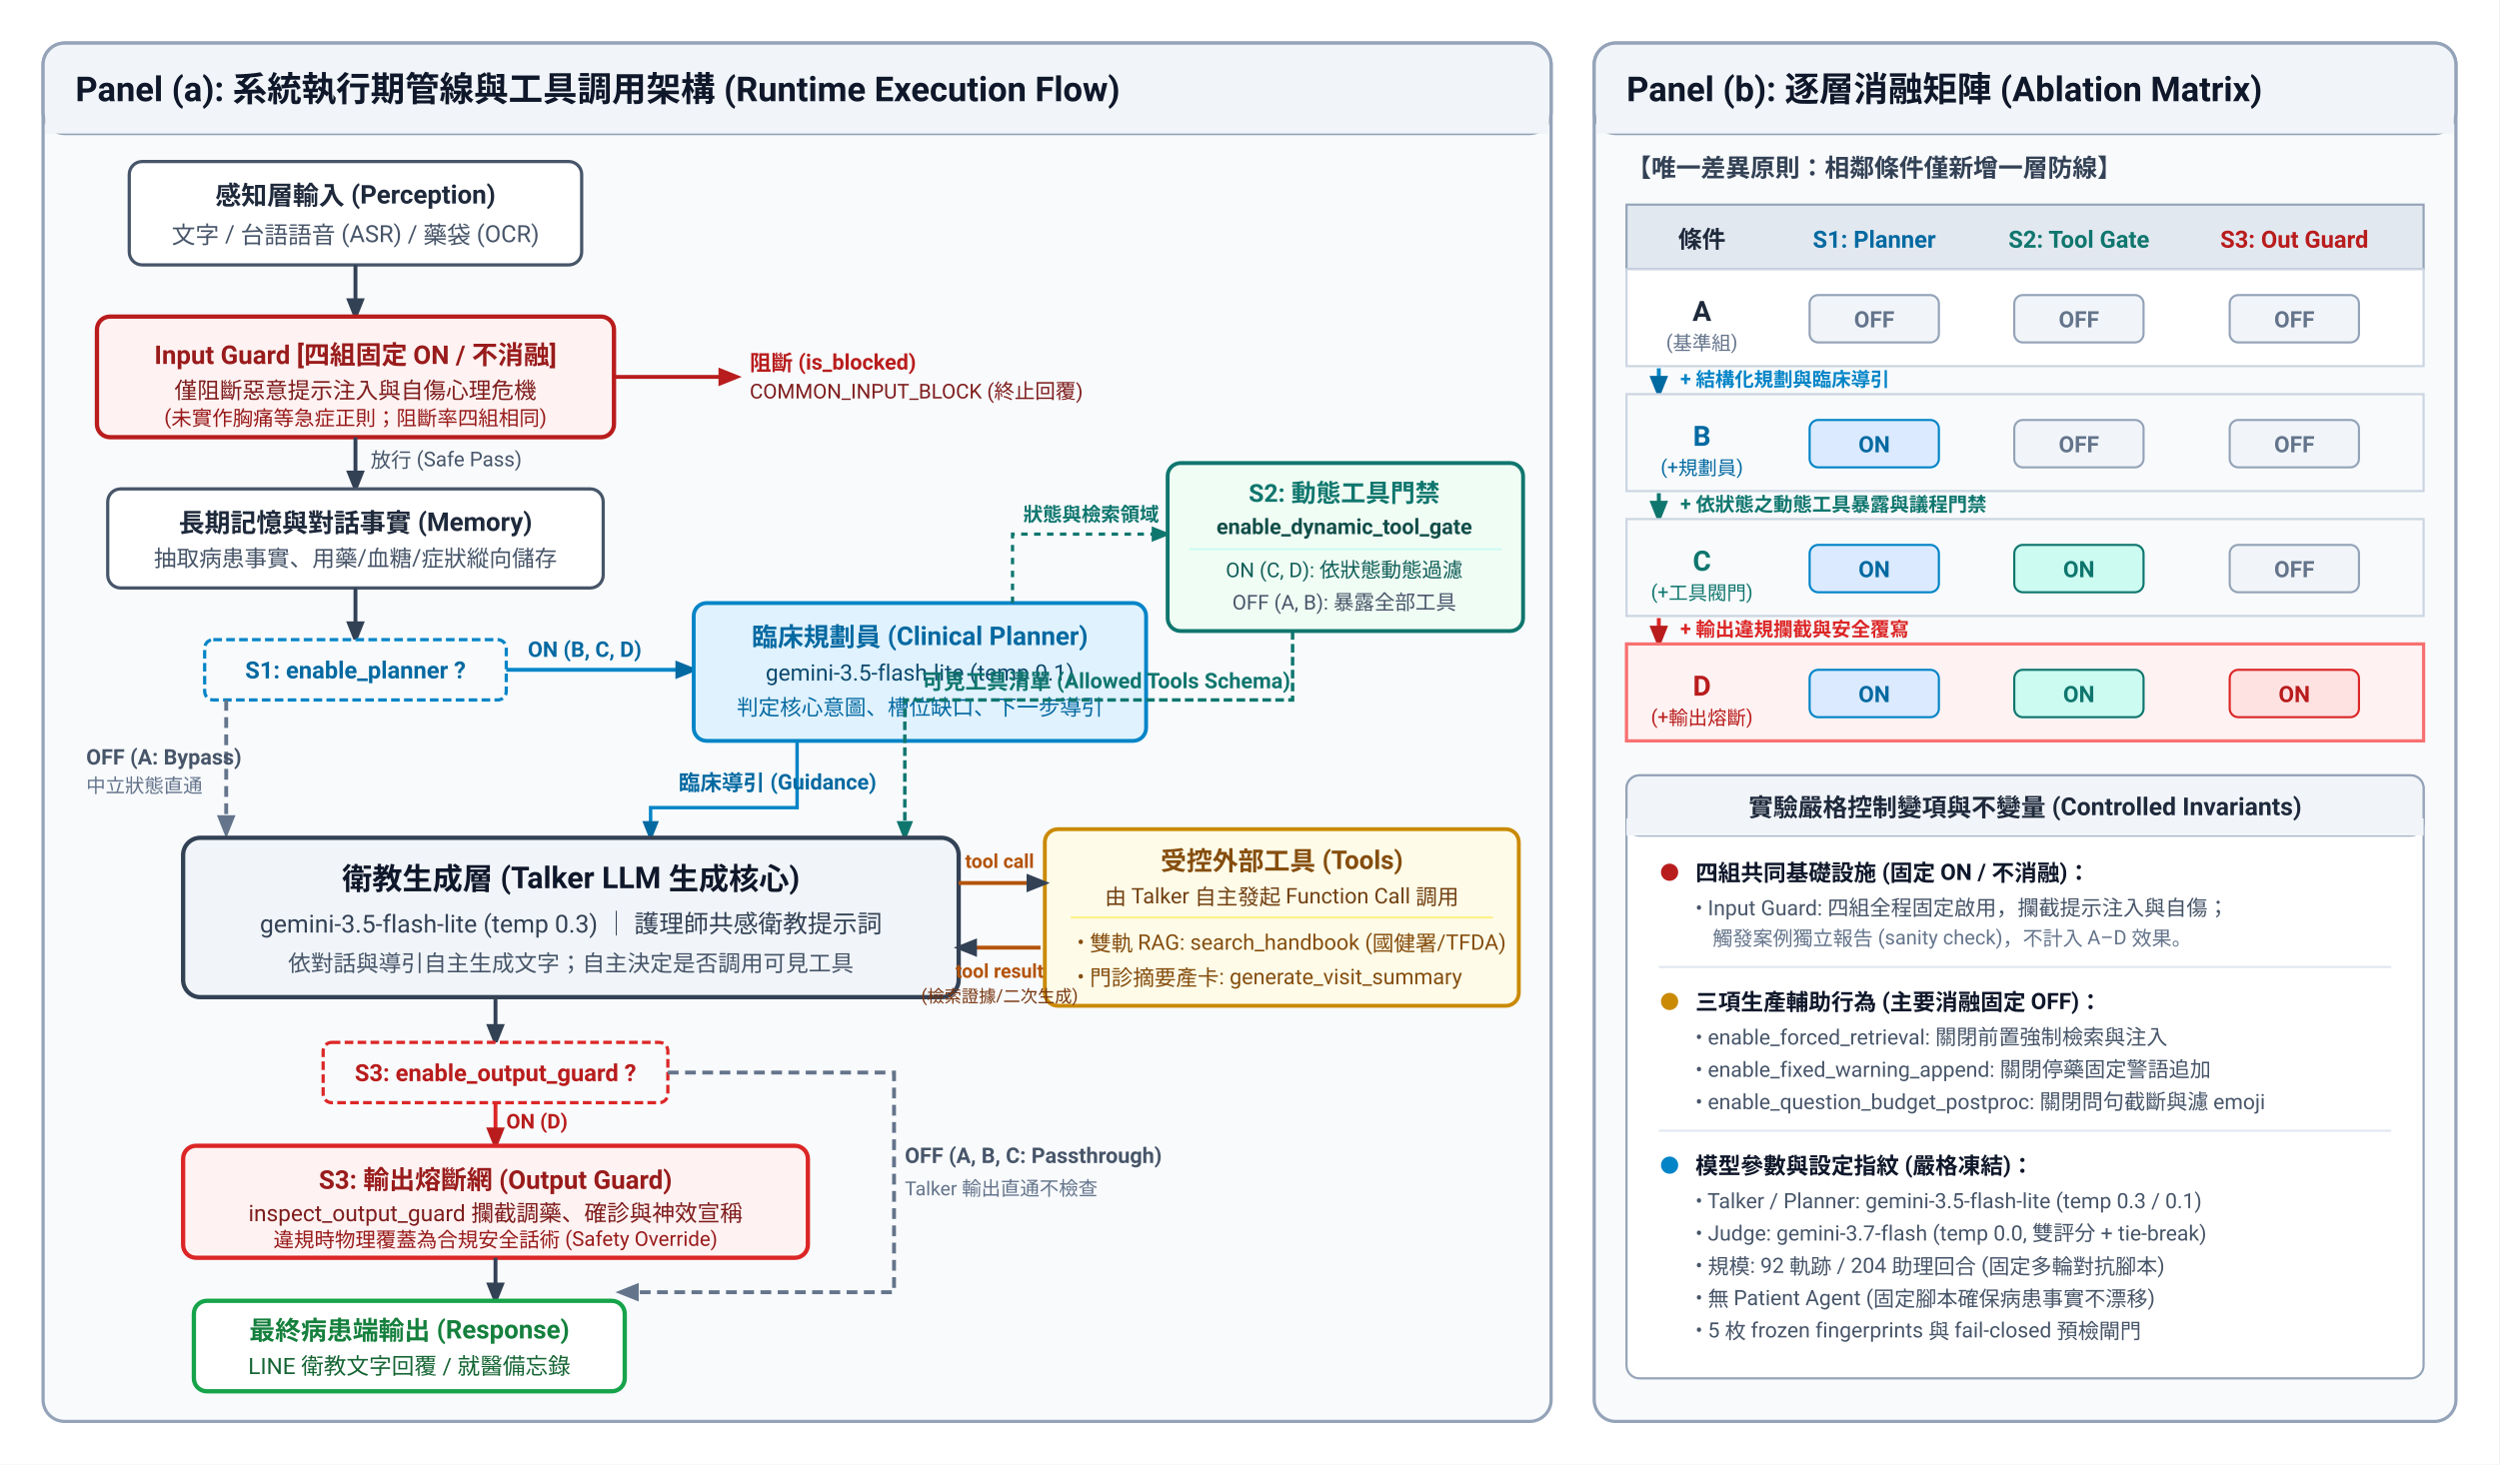
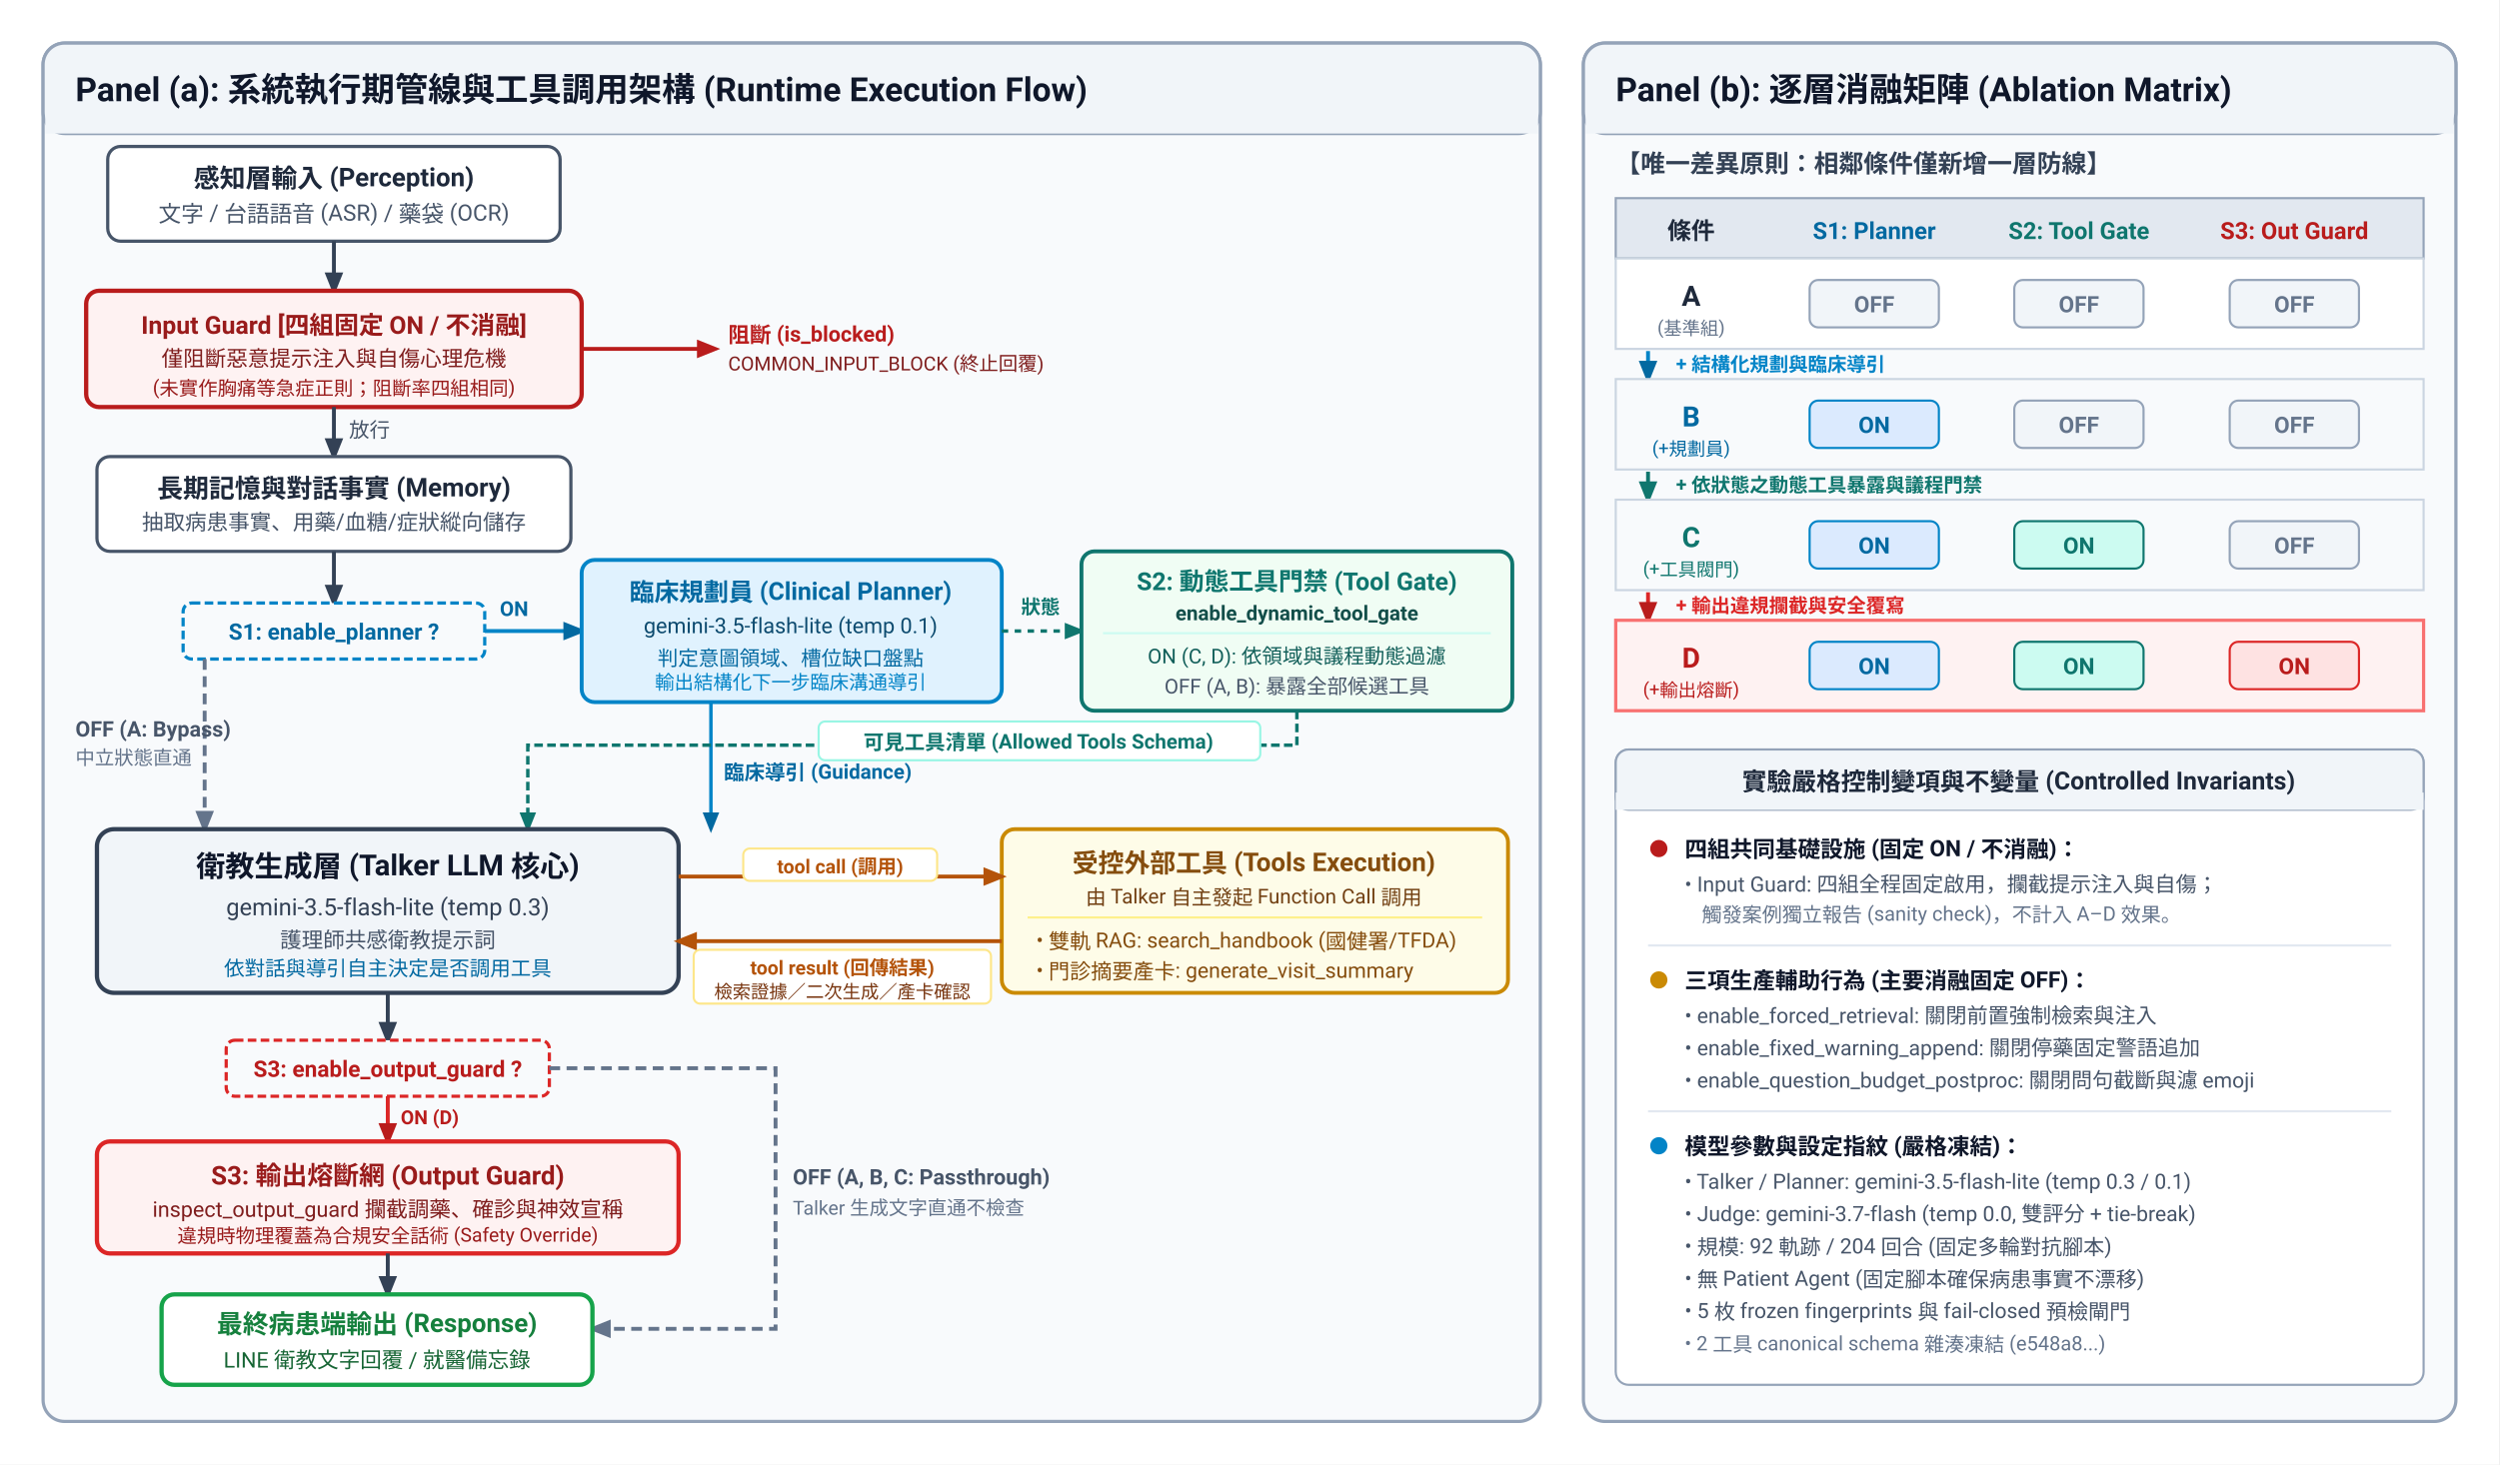
<svg xmlns="http://www.w3.org/2000/svg" viewBox="0 0 1160 680" width="1160" height="680" style="background-color: #ffffff; font-family: -apple-system, BlinkMacSystemFont, 'Segoe UI', Roboto, Helvetica, Arial, sans-serif;">
  <defs>
    <marker id="arrow" viewBox="0 0 10 10" refX="6" refY="5" markerWidth="6" markerHeight="6" orient="auto-start-reverse">
      <path d="M 0 1 L 10 5 L 0 9 z" fill="#334155" />
    </marker>
    <marker id="arrow-blue" viewBox="0 0 10 10" refX="6" refY="5" markerWidth="6" markerHeight="6" orient="auto-start-reverse">
      <path d="M 0 1 L 10 5 L 0 9 z" fill="#0369a1" />
    </marker>
    <marker id="arrow-teal" viewBox="0 0 10 10" refX="6" refY="5" markerWidth="6" markerHeight="6" orient="auto-start-reverse">
      <path d="M 0 1 L 10 5 L 0 9 z" fill="#0f766e" />
    </marker>
    <marker id="arrow-red" viewBox="0 0 10 10" refX="6" refY="5" markerWidth="6" markerHeight="6" orient="auto-start-reverse">
      <path d="M 0 1 L 10 5 L 0 9 z" fill="#b91c1c" />
    </marker>
+     <marker id="arrow-amber" viewBox="0 0 10 10" refX="6" refY="5" markerWidth="6" markerHeight="6" orient="auto-start-reverse">
+       <path d="M 0 1 L 10 5 L 0 9 z" fill="#b45309" />
+     </marker>
    <marker id="arrow-gray" viewBox="0 0 10 10" refX="6" refY="5" markerWidth="6" markerHeight="6" orient="auto-start-reverse">
      <path d="M 0 1 L 10 5 L 0 9 z" fill="#64748b" />
    </marker>
  </defs>
  <rect width="1160" height="680" fill="#ffffff" />
-   <rect x="20" y="20" width="700" height="640" rx="10" fill="#f8fafc" stroke="#94a3b8" stroke-width="1.5" />
-   <rect x="20" y="20" width="700" height="42" rx="10" fill="#f1f5f9" stroke="#94a3b8" stroke-width="1.5" />
-   <rect x="21" y="50" width="698" height="12" fill="#f1f5f9" />
-   <text x="35" y="47" font-size="16" font-weight="bold" fill="#0f172a">Panel (a): 系統執行期管線與工具調用架構 (Runtime Execution Flow)</text>
-   <g transform="translate(60, 75)">
-     <rect width="210" height="48" rx="6" fill="#ffffff" stroke="#475569" stroke-width="1.5" />
-     <text x="105" y="20" font-size="12" font-weight="bold" fill="#1e293b" text-anchor="middle">感知層輸入 (Perception)</text>
-     <text x="105" y="38" font-size="11" fill="#475569" text-anchor="middle">文字 / 台語語音 (ASR) / 藥袋 (OCR)</text>
-   </g>
-   <path d="M 165 123 L 165 145" fill="none" stroke="#334155" stroke-width="1.8" marker-end="url(#arrow)" />
-   <g transform="translate(45, 147)">
-     <rect width="240" height="56" rx="6" fill="#fef2f2" stroke="#b91c1c" stroke-width="2" />
-     <text x="120" y="22" font-size="12" font-weight="bold" fill="#991b1b" text-anchor="middle">Input Guard [四組固定 ON / 不消融]</text>
-     <text x="120" y="38" font-size="10.5" fill="#7f1d1d" text-anchor="middle">僅阻斷惡意提示注入與自傷心理危機</text>
-     <text x="120" y="50" font-size="9.5" fill="#991b1b" text-anchor="middle">(未實作胸痛等急症正則；阻斷率四組相同)</text>
-   </g>
-   <path d="M 285 175 L 340 175" fill="none" stroke="#b91c1c" stroke-width="1.8" marker-end="url(#arrow-red)" />
-   <text x="348" y="172" font-size="10" font-weight="bold" fill="#b91c1c">阻斷 (is_blocked)</text>
-   <text x="348" y="185" font-size="9.5" fill="#7f1d1d">COMMON_INPUT_BLOCK (終止回覆)</text>
-   <path d="M 165 203 L 165 225" fill="none" stroke="#334155" stroke-width="1.8" marker-end="url(#arrow)" />
-   <text x="172" y="217" font-size="9.5" fill="#475569">放行 (Safe Pass)</text>
-   <g transform="translate(50, 227)">
-     <rect width="230" height="46" rx="6" fill="#ffffff" stroke="#475569" stroke-width="1.5" />
-     <text x="115" y="20" font-size="12" font-weight="bold" fill="#1e293b" text-anchor="middle">長期記憶與對話事實 (Memory)</text>
-     <text x="115" y="36" font-size="10.5" fill="#475569" text-anchor="middle">抽取病患事實、用藥/血糖/症狀縱向儲存</text>
-   </g>
-   <path d="M 165 273 L 165 295" fill="none" stroke="#334155" stroke-width="1.8" marker-end="url(#arrow)" />
-   <g transform="translate(95, 297)">
-     <rect width="140" height="28" rx="4" fill="#f8fafc" stroke="#0284c7" stroke-width="1.5" stroke-dasharray="4 2" />
-     <text x="70" y="18" font-size="11" font-weight="bold" fill="#0369a1" text-anchor="middle">S1: enable_planner ?</text>
-   </g>
-   <path d="M 235 311 L 320 311" fill="none" stroke="#0284c7" stroke-width="1.8" marker-end="url(#arrow-blue)" />
-   <text x="245" y="305" font-size="10" font-weight="bold" fill="#0369a1">ON (B, C, D)</text>
-   <g transform="translate(322, 280)">
-     <rect width="210" height="64" rx="6" fill="#e0f2fe" stroke="#0284c7" stroke-width="1.8" />
-     <text x="105" y="20" font-size="12" font-weight="bold" fill="#0369a1" text-anchor="middle">臨床規劃員 (Clinical Planner)</text>
-     <text x="105" y="36" font-size="10.5" fill="#0c4a6e" text-anchor="middle">gemini-3.5-flash-lite (temp 0.1)</text>
-     <text x="105" y="52" font-size="10" fill="#0369a1" text-anchor="middle">判定核心意圖、槽位缺口、下一步導引</text>
-   </g>
-   <path d="M 105 325 L 105 385" fill="none" stroke="#64748b" stroke-width="1.8" stroke-dasharray="5 3" marker-end="url(#arrow-gray)" />
-   <text x="40" y="355" font-size="10" font-weight="bold" fill="#475569">OFF (A: Bypass)</text>
-   <text x="40" y="368" font-size="9" fill="#64748b">中立狀態直通</text>
-   <path d="M 370 344 L 370 375 L 302 375 L 302 387" fill="none" stroke="#0284c7" stroke-width="1.6" marker-end="url(#arrow-blue)" />
-   <text x="315" y="367" font-size="10" font-weight="bold" fill="#0369a1">臨床導引 (Guidance)</text>
-   <path d="M 470 280 L 470 248 L 540 248" fill="none" stroke="#0f766e" stroke-width="1.5" stroke-dasharray="3 3" marker-end="url(#arrow-teal)" />
-   <text x="475" y="242" font-size="9" font-weight="bold" fill="#0f766e">狀態與檢索領域</text>
-   <g transform="translate(542, 215)">
-     <rect width="165" height="78" rx="6" fill="#f0fdf4" stroke="#0f766e" stroke-width="1.8" />
-     <text x="82" y="18" font-size="11.5" font-weight="bold" fill="#0f766e" text-anchor="middle">S2: 動態工具門禁</text>
-     <text x="82" y="33" font-size="10" font-weight="bold" fill="#134e4a" text-anchor="middle">enable_dynamic_tool_gate</text>
-     <line x1="10" y1="40" x2="155" y2="40" stroke="#ccfbf1" stroke-width="1" />
-     <text x="82" y="53" font-size="9.5" fill="#115e59" text-anchor="middle">ON (C, D): 依狀態動態過濾</text>
-     <text x="82" y="68" font-size="9.5" fill="#475569" text-anchor="middle">OFF (A, B): 暴露全部工具</text>
-   </g>
-   <path d="M 600 293 L 600 325 L 420 325 L 420 387" fill="none" stroke="#0f766e" stroke-width="1.6" stroke-dasharray="4 2" marker-end="url(#arrow-teal)" />
-   <text x="428" y="320" font-size="10" font-weight="bold" fill="#0f766e">可見工具清單 (Allowed Tools Schema)</text>
-   <g transform="translate(85, 389)">
-     <rect width="360" height="74" rx="8" fill="#f1f5f9" stroke="#334155" stroke-width="2" />
-     <text x="180" y="24" font-size="14" font-weight="bold" fill="#0f172a" text-anchor="middle">衛教生成層 (Talker LLM 生成核心)</text>
-     <text x="180" y="44" font-size="11.5" fill="#334155" text-anchor="middle">gemini-3.5-flash-lite (temp 0.3) ｜ 護理師共感衛教提示詞</text>
-     <text x="180" y="62" font-size="10.5" fill="#475569" text-anchor="middle">依對話與導引自主生成文字；自主決定是否調用可見工具</text>
-   </g>
-   <g transform="translate(485, 385)">
-     <rect width="220" height="82" rx="6" fill="#fefce8" stroke="#ca8a04" stroke-width="1.8" />
-     <text x="110" y="19" font-size="12" font-weight="bold" fill="#854d0e" text-anchor="middle">受控外部工具 (Tools)</text>
-     <text x="110" y="35" font-size="10" fill="#713f12" text-anchor="middle">由 Talker 自主發起 Function Call 調用</text>
-     <line x1="12" y1="41" x2="208" y2="41" stroke="#fef08a" stroke-width="1" />
-     <text x="15" y="56" font-size="10" fill="#854d0e">• 雙軌 RAG: search_handbook (國健署/TFDA)</text>
-     <text x="15" y="72" font-size="10" fill="#854d0e">• 門診摘要產卡: generate_visit_summary</text>
-   </g>
-   <path d="M 445 410 L 483 410" fill="none" stroke="#b45309" stroke-width="1.8" marker-end="url(#arrow)" />
-   <text x="464" y="403" font-size="9" font-weight="bold" fill="#b45309" text-anchor="middle">tool call</text>
-   <path d="M 483 440 L 447 440" fill="none" stroke="#b45309" stroke-width="1.8" marker-end="url(#arrow)" />
-   <text x="464" y="454" font-size="9" font-weight="bold" fill="#b45309" text-anchor="middle">tool result</text>
-   <text x="464" y="465" font-size="8" fill="#78350f" text-anchor="middle">(檢索證據/二次生成)</text>
-   <path d="M 230 463 L 230 482" fill="none" stroke="#334155" stroke-width="1.8" marker-end="url(#arrow)" />
-   <g transform="translate(150, 484)">
-     <rect width="160" height="28" rx="4" fill="#f8fafc" stroke="#dc2626" stroke-width="1.5" stroke-dasharray="4 2" />
-     <text x="80" y="18" font-size="11" font-weight="bold" fill="#b91c1c" text-anchor="middle">S3: enable_output_guard ?</text>
-   </g>
-   <path d="M 230 512 L 230 530" fill="none" stroke="#dc2626" stroke-width="1.8" marker-end="url(#arrow-red)" />
-   <text x="235" y="524" font-size="9.5" font-weight="bold" fill="#b91c1c">ON (D)</text>
-   <g transform="translate(85, 532)">
-     <rect width="290" height="52" rx="6" fill="#fef2f2" stroke="#dc2626" stroke-width="2" />
-     <text x="145" y="20" font-size="12" font-weight="bold" fill="#991b1b" text-anchor="middle">S3: 輸出熔斷網 (Output Guard)</text>
-     <text x="145" y="35" font-size="10.5" fill="#7f1d1d" text-anchor="middle">inspect_output_guard 攔截調藥、確診與神效宣稱</text>
-     <text x="145" y="47" font-size="9.5" fill="#991b1b" text-anchor="middle">違規時物理覆蓋為合規安全話術 (Safety Override)</text>
-   </g>
-   <path d="M 310 498 L 415 498 L 415 600 L 290 600" fill="none" stroke="#64748b" stroke-width="1.8" stroke-dasharray="5 3" marker-end="url(#arrow-gray)" />
-   <text x="420" y="540" font-size="10" font-weight="bold" fill="#475569">OFF (A, B, C: Passthrough)</text>
-   <text x="420" y="555" font-size="9" fill="#64748b">Talker 輸出直通不檢查</text>
-   <path d="M 230 584 L 230 602" fill="none" stroke="#334155" stroke-width="1.8" marker-end="url(#arrow)" />
-   <g transform="translate(90, 604)">
+   <rect x="20" y="20" width="695" height="640" rx="10" fill="#f8fafc" stroke="#94a3b8" stroke-width="1.5" />
+   <rect x="20" y="20" width="695" height="42" rx="10" fill="#f1f5f9" stroke="#94a3b8" stroke-width="1.5" />
+   <rect x="21" y="50" width="693" height="12" fill="#f1f5f9" />
+   <text x="35" y="47" font-size="15.5" font-weight="bold" fill="#0f172a">Panel (a): 系統執行期管線與工具調用架構 (Runtime Execution Flow)</text>
+   <g transform="translate(50, 68)">
+     <rect width="210" height="44" rx="6" fill="#ffffff" stroke="#475569" stroke-width="1.5" />
+     <text x="105" y="19" font-size="12" font-weight="bold" fill="#1e293b" text-anchor="middle">感知層輸入 (Perception)</text>
+     <text x="105" y="35" font-size="10.5" fill="#475569" text-anchor="middle">文字 / 台語語音 (ASR) / 藥袋 (OCR)</text>
+   </g>
+   <path d="M 155 112 L 155 133" fill="none" stroke="#334155" stroke-width="1.8" marker-end="url(#arrow)" />
+   <g transform="translate(40, 135)">
+     <rect width="230" height="54" rx="6" fill="#fef2f2" stroke="#b91c1c" stroke-width="2" />
+     <text x="115" y="20" font-size="11.5" font-weight="bold" fill="#991b1b" text-anchor="middle">Input Guard [四組固定 ON / 不消融]</text>
+     <text x="115" y="35" font-size="10" fill="#7f1d1d" text-anchor="middle">僅阻斷惡意提示注入與自傷心理危機</text>
+     <text x="115" y="48" font-size="9" fill="#991b1b" text-anchor="middle">(未實作胸痛等急症正則；阻斷率四組相同)</text>
+   </g>
+   <path d="M 270 162 L 330 162" fill="none" stroke="#b91c1c" stroke-width="1.8" marker-end="url(#arrow-red)" />
+   <text x="338" y="159" font-size="10" font-weight="bold" fill="#b91c1c">阻斷 (is_blocked)</text>
+   <text x="338" y="172" font-size="9" fill="#7f1d1d">COMMON_INPUT_BLOCK (終止回覆)</text>
+   <path d="M 155 189 L 155 210" fill="none" stroke="#334155" stroke-width="1.8" marker-end="url(#arrow)" />
+   <text x="162" y="203" font-size="9.5" fill="#475569">放行</text>
+   <g transform="translate(45, 212)">
+     <rect width="220" height="44" rx="6" fill="#ffffff" stroke="#475569" stroke-width="1.5" />
+     <text x="110" y="19" font-size="12" font-weight="bold" fill="#1e293b" text-anchor="middle">長期記憶與對話事實 (Memory)</text>
+     <text x="110" y="34" font-size="10" fill="#475569" text-anchor="middle">抽取病患事實、用藥/血糖/症狀縱向儲存</text>
+   </g>
+   <path d="M 155 256 L 155 278" fill="none" stroke="#334155" stroke-width="1.8" marker-end="url(#arrow)" />
+   <g transform="translate(85, 280)">
+     <rect width="140" height="26" rx="4" fill="#f8fafc" stroke="#0284c7" stroke-width="1.5" stroke-dasharray="4 2" />
+     <text x="70" y="17" font-size="10.5" font-weight="bold" fill="#0369a1" text-anchor="middle">S1: enable_planner ?</text>
+   </g>
+   <path d="M 225 293 L 268 293" fill="none" stroke="#0284c7" stroke-width="1.8" marker-end="url(#arrow-blue)" />
+   <text x="232" y="286" font-size="9.5" font-weight="bold" fill="#0369a1">ON</text>
+   <g transform="translate(270, 260)">
+     <rect width="195" height="66" rx="6" fill="#e0f2fe" stroke="#0284c7" stroke-width="1.8" />
+     <text x="97" y="19" font-size="11.5" font-weight="bold" fill="#0369a1" text-anchor="middle">臨床規劃員 (Clinical Planner)</text>
+     <text x="97" y="34" font-size="10" fill="#0c4a6e" text-anchor="middle">gemini-3.5-flash-lite (temp 0.1)</text>
+     <text x="97" y="49" font-size="9.5" fill="#0369a1" text-anchor="middle">判定意圖領域、槽位缺口盤點</text>
+     <text x="97" y="60" font-size="9" fill="#0284c7" text-anchor="middle">輸出結構化下一步臨床溝通導引</text>
+   </g>
+   <path d="M 95 306 L 95 383" fill="none" stroke="#64748b" stroke-width="1.8" stroke-dasharray="5 3" marker-end="url(#arrow-gray)" />
+   <text x="35" y="342" font-size="10" font-weight="bold" fill="#475569">OFF (A: Bypass)</text>
+   <text x="35" y="355" font-size="9" fill="#64748b">中立狀態直通</text>
+   <path d="M 330 326 L 330 383" fill="none" stroke="#0284c7" stroke-width="1.6" marker-end="url(#arrow-blue)" />
+   <text x="336" y="362" font-size="9.5" font-weight="bold" fill="#0369a1">臨床導引 (Guidance)</text>
+   <path d="M 465 293 L 500 293" fill="none" stroke="#0f766e" stroke-width="1.6" stroke-dasharray="3 3" marker-end="url(#arrow-teal)" />
+   <text x="483" y="285" font-size="9" font-weight="bold" fill="#0f766e" text-anchor="middle">狀態</text>
+   <g transform="translate(502, 256)">
+     <rect width="200" height="74" rx="6" fill="#f0fdf4" stroke="#0f766e" stroke-width="1.8" />
+     <text x="100" y="18" font-size="11.5" font-weight="bold" fill="#0f766e" text-anchor="middle">S2: 動態工具門禁 (Tool Gate)</text>
+     <text x="100" y="32" font-size="9.5" font-weight="bold" fill="#134e4a" text-anchor="middle">enable_dynamic_tool_gate</text>
+     <line x1="10" y1="38" x2="190" y2="38" stroke="#ccfbf1" stroke-width="1" />
+     <text x="100" y="52" font-size="9.5" fill="#115e59" text-anchor="middle">ON (C, D): 依領域與議程動態過濾</text>
+     <text x="100" y="66" font-size="9.5" fill="#475569" text-anchor="middle">OFF (A, B): 暴露全部候選工具</text>
+   </g>
+   <path d="M 602 330 L 602 346 L 245 346 L 245 383" fill="none" stroke="#0f766e" stroke-width="1.6" stroke-dasharray="4 2" marker-end="url(#arrow-teal)" />
+   <g transform="translate(385, 336)">
+     <rect x="-5" y="-1" width="205" height="18" rx="3" fill="#ffffff" stroke="#99f6e4" stroke-width="1" />
+     <text x="97" y="12" font-size="9.5" font-weight="bold" fill="#0f766e" text-anchor="middle">可見工具清單 (Allowed Tools Schema)</text>
+   </g>
+   <g transform="translate(45, 385)">
+     <rect width="270" height="76" rx="8" fill="#f1f5f9" stroke="#334155" stroke-width="2" />
+     <text x="135" y="22" font-size="13.5" font-weight="bold" fill="#0f172a" text-anchor="middle">衛教生成層 (Talker LLM 核心)</text>
+     <text x="135" y="40" font-size="11" fill="#334155" text-anchor="middle">gemini-3.5-flash-lite (temp 0.3)</text>
+     <text x="135" y="55" font-size="10" fill="#475569" text-anchor="middle">護理師共感衛教提示詞</text>
+     <text x="135" y="68" font-size="9.5" fill="#0369a1" text-anchor="middle">依對話與導引自主決定是否調用工具</text>
+   </g>
+   <g transform="translate(465, 385)">
+     <rect width="235" height="76" rx="6" fill="#fefce8" stroke="#ca8a04" stroke-width="1.8" />
+     <text x="117" y="20" font-size="12" font-weight="bold" fill="#854d0e" text-anchor="middle">受控外部工具 (Tools Execution)</text>
+     <text x="117" y="35" font-size="9.5" fill="#713f12" text-anchor="middle">由 Talker 自主發起 Function Call 調用</text>
+     <line x1="12" y1="41" x2="223" y2="41" stroke="#fef08a" stroke-width="1" />
+     <text x="16" y="55" font-size="9.8" fill="#854d0e">• 雙軌 RAG: search_handbook (國健署/TFDA)</text>
+     <text x="16" y="69" font-size="9.8" fill="#854d0e">• 門診摘要產卡: generate_visit_summary</text>
+   </g>
+   <path d="M 315 407 L 463 407" fill="none" stroke="#b45309" stroke-width="1.8" marker-end="url(#arrow-amber)" />
+   <g transform="translate(345, 395)">
+     <rect x="0" y="-1" width="90" height="15" rx="3" fill="#ffffff" stroke="#fde68a" stroke-width="1" />
+     <text x="45" y="10.5" font-size="9" font-weight="bold" fill="#b45309" text-anchor="middle">tool call (調用)</text>
+   </g>
+   <path d="M 465 437 L 317 437" fill="none" stroke="#b45309" stroke-width="1.8" marker-end="url(#arrow-amber)" />
+   <g transform="translate(322, 442)">
+     <rect x="0" y="-1" width="138" height="25" rx="3" fill="#ffffff" stroke="#fde68a" stroke-width="1" />
+     <text x="69" y="10.5" font-size="9" font-weight="bold" fill="#b45309" text-anchor="middle">tool result (回傳結果)</text>
+     <text x="69" y="21.5" font-size="8.5" fill="#78350f" text-anchor="middle">檢索證據／二次生成／產卡確認</text>
+   </g>
+   <path d="M 180 461 L 180 481" fill="none" stroke="#334155" stroke-width="1.8" marker-end="url(#arrow)" />
+   <g transform="translate(105, 483)">
+     <rect width="150" height="26" rx="4" fill="#f8fafc" stroke="#dc2626" stroke-width="1.5" stroke-dasharray="4 2" />
+     <text x="75" y="17" font-size="10.5" font-weight="bold" fill="#b91c1c" text-anchor="middle">S3: enable_output_guard ?</text>
+   </g>
+   <path d="M 180 509 L 180 528" fill="none" stroke="#dc2626" stroke-width="1.8" marker-end="url(#arrow-red)" />
+   <text x="186" y="522" font-size="9" font-weight="bold" fill="#b91c1c">ON (D)</text>
+   <g transform="translate(45, 530)">
+     <rect width="270" height="52" rx="6" fill="#fef2f2" stroke="#dc2626" stroke-width="2" />
+     <text x="135" y="20" font-size="12" font-weight="bold" fill="#991b1b" text-anchor="middle">S3: 輸出熔斷網 (Output Guard)</text>
+     <text x="135" y="35" font-size="10" fill="#7f1d1d" text-anchor="middle">inspect_output_guard 攔截調藥、確診與神效宣稱</text>
+     <text x="135" y="47" font-size="9" fill="#991b1b" text-anchor="middle">違規時物理覆蓋為合規安全話術 (Safety Override)</text>
+   </g>
+   <path d="M 255 496 L 360 496 L 360 617 L 277 617" fill="none" stroke="#64748b" stroke-width="1.8" stroke-dasharray="5 3" marker-end="url(#arrow-gray)" />
+   <text x="368" y="550" font-size="10" font-weight="bold" fill="#475569">OFF (A, B, C: Passthrough)</text>
+   <text x="368" y="564" font-size="9" fill="#64748b">Talker 生成文字直通不檢查</text>
+   <path d="M 180 582 L 180 599" fill="none" stroke="#334155" stroke-width="1.8" marker-end="url(#arrow)" />
+   <g transform="translate(75, 601)">
    <rect width="200" height="42" rx="6" fill="#ffffff" stroke="#16a34a" stroke-width="2" />
    <text x="100" y="18" font-size="12" font-weight="bold" fill="#15803d" text-anchor="middle">最終病患端輸出 (Response)</text>
-     <text x="100" y="34" font-size="10.5" fill="#166534" text-anchor="middle">LINE 衛教文字回覆 / 就醫備忘錄</text>
-   </g>
-   <rect x="740" y="20" width="400" height="640" rx="10" fill="#f8fafc" stroke="#94a3b8" stroke-width="1.5" />
-   <rect x="740" y="20" width="400" height="42" rx="10" fill="#f1f5f9" stroke="#94a3b8" stroke-width="1.5" />
-   <rect x="741" y="50" width="398" height="12" fill="#f1f5f9" />
-   <text x="755" y="47" font-size="16" font-weight="bold" fill="#0f172a">Panel (b): 逐層消融矩陣 (Ablation Matrix)</text>
-   <text x="755" y="82" font-size="11.5" font-weight="bold" fill="#334155">【唯一差異原則：相鄰條件僅新增一層防線】</text>
-   <g transform="translate(755, 95)">
-     <rect width="370" height="30" fill="#e2e8f0" stroke="#94a3b8" stroke-width="1" />
-     <text x="35" y="20" font-size="11" font-weight="bold" fill="#1e293b" text-anchor="middle">條件</text>
-     <text x="115" y="20" font-size="11" font-weight="bold" fill="#0369a1" text-anchor="middle">S1: Planner</text>
-     <text x="210" y="20" font-size="11" font-weight="bold" fill="#0f766e" text-anchor="middle">S2: Tool Gate</text>
-     <text x="310" y="20" font-size="11" font-weight="bold" fill="#b91c1c" text-anchor="middle">S3: Out Guard</text>
-   </g>
-   <g transform="translate(755, 125)">
-     <rect width="370" height="45" fill="#ffffff" stroke="#cbd5e1" stroke-width="1" />
-     <text x="35" y="24" font-size="13" font-weight="bold" fill="#1e293b" text-anchor="middle">A</text>
-     <text x="35" y="37" font-size="9" fill="#64748b" text-anchor="middle">(基準組)</text>
-     <rect x="85" y="12" width="60" height="22" rx="4" fill="#f1f5f9" stroke="#94a3b8" />
-     <text x="115" y="27" font-size="10.5" font-weight="bold" fill="#64748b" text-anchor="middle">OFF</text>
-     <rect x="180" y="12" width="60" height="22" rx="4" fill="#f1f5f9" stroke="#94a3b8" />
-     <text x="210" y="27" font-size="10.5" font-weight="bold" fill="#64748b" text-anchor="middle">OFF</text>
-     <rect x="280" y="12" width="60" height="22" rx="4" fill="#f1f5f9" stroke="#94a3b8" />
-     <text x="310" y="27" font-size="10.5" font-weight="bold" fill="#64748b" text-anchor="middle">OFF</text>
-   </g>
-   <path d="M 770 171 L 770 181" fill="none" stroke="#0284c7" stroke-width="1.8" marker-end="url(#arrow-blue)" />
-   <text x="780" y="179" font-size="9" font-weight="bold" fill="#0284c7">+ 結構化規劃與臨床導引</text>
-   <g transform="translate(755, 183)">
-     <rect width="370" height="45" fill="#f8fafc" stroke="#cbd5e1" stroke-width="1" />
-     <text x="35" y="24" font-size="13" font-weight="bold" fill="#0369a1" text-anchor="middle">B</text>
-     <text x="35" y="37" font-size="9" fill="#0369a1" text-anchor="middle">(+規劃員)</text>
-     <rect x="85" y="12" width="60" height="22" rx="4" fill="#dbeafe" stroke="#0284c7" />
-     <text x="115" y="27" font-size="10.5" font-weight="bold" fill="#0369a1" text-anchor="middle">ON</text>
-     <rect x="180" y="12" width="60" height="22" rx="4" fill="#f1f5f9" stroke="#94a3b8" />
-     <text x="210" y="27" font-size="10.5" font-weight="bold" fill="#64748b" text-anchor="middle">OFF</text>
-     <rect x="280" y="12" width="60" height="22" rx="4" fill="#f1f5f9" stroke="#94a3b8" />
-     <text x="310" y="27" font-size="10.5" font-weight="bold" fill="#64748b" text-anchor="middle">OFF</text>
-   </g>
-   <path d="M 770 229 L 770 239" fill="none" stroke="#0f766e" stroke-width="1.8" marker-end="url(#arrow-teal)" />
-   <text x="780" y="237" font-size="9" font-weight="bold" fill="#0f766e">+ 依狀態之動態工具暴露與議程門禁</text>
-   <g transform="translate(755, 241)">
-     <rect width="370" height="45" fill="#f8fafc" stroke="#cbd5e1" stroke-width="1" />
-     <text x="35" y="24" font-size="13" font-weight="bold" fill="#0f766e" text-anchor="middle">C</text>
-     <text x="35" y="37" font-size="9" fill="#0f766e" text-anchor="middle">(+工具閥門)</text>
-     <rect x="85" y="12" width="60" height="22" rx="4" fill="#dbeafe" stroke="#0284c7" />
-     <text x="115" y="27" font-size="10.5" font-weight="bold" fill="#0369a1" text-anchor="middle">ON</text>
-     <rect x="180" y="12" width="60" height="22" rx="4" fill="#ccfbf1" stroke="#0f766e" />
-     <text x="210" y="27" font-size="10.5" font-weight="bold" fill="#0f766e" text-anchor="middle">ON</text>
-     <rect x="280" y="12" width="60" height="22" rx="4" fill="#f1f5f9" stroke="#94a3b8" />
-     <text x="310" y="27" font-size="10.5" font-weight="bold" fill="#64748b" text-anchor="middle">OFF</text>
-   </g>
-   <path d="M 770 287 L 770 297" fill="none" stroke="#dc2626" stroke-width="1.8" marker-end="url(#arrow-red)" />
-   <text x="780" y="295" font-size="9" font-weight="bold" fill="#dc2626">+ 輸出違規攔截與安全覆寫</text>
-   <g transform="translate(755, 299)">
-     <rect width="370" height="45" fill="#fef2f2" stroke="#f87171" stroke-width="1.5" />
-     <text x="35" y="24" font-size="13" font-weight="bold" fill="#b91c1c" text-anchor="middle">D</text>
-     <text x="35" y="37" font-size="9" fill="#b91c1c" text-anchor="middle">(+輸出熔斷)</text>
-     <rect x="85" y="12" width="60" height="22" rx="4" fill="#dbeafe" stroke="#0284c7" />
-     <text x="115" y="27" font-size="10.5" font-weight="bold" fill="#0369a1" text-anchor="middle">ON</text>
-     <rect x="180" y="12" width="60" height="22" rx="4" fill="#ccfbf1" stroke="#0f766e" />
-     <text x="210" y="27" font-size="10.5" font-weight="bold" fill="#0f766e" text-anchor="middle">ON</text>
-     <rect x="280" y="12" width="60" height="22" rx="4" fill="#fee2e2" stroke="#dc2626" />
-     <text x="310" y="27" font-size="10.5" font-weight="bold" fill="#b91c1c" text-anchor="middle">ON</text>
-   </g>
-   <g transform="translate(755, 360)">
-     <rect width="370" height="280" rx="6" fill="#ffffff" stroke="#94a3b8" stroke-width="1" />
-     <rect width="370" height="28" rx="6" fill="#f1f5f9" stroke="#94a3b8" stroke-width="1" />
-     <rect y="20" width="370" height="8" fill="#f1f5f9" />
-     <text x="185" y="19" font-size="11.5" font-weight="bold" fill="#1e293b" text-anchor="middle">實驗嚴格控制變項與不變量 (Controlled Invariants)</text>
-     <circle cx="20" cy="45" r="4" fill="#b91c1c" />
-     <text x="32" y="49" font-size="10.5" font-weight="bold" fill="#0f172a">四組共同基礎設施 (固定 ON / 不消融)：</text>
-     <text x="32" y="65" font-size="9.8" fill="#475569">• Input Guard: 四組全程固定啟用，攔截提示注入與自傷；</text>
-     <text x="40" y="79" font-size="9.3" fill="#64748b">觸發案例獨立報告 (sanity check)，不計入 A–D 效果。</text>
-     <line x1="15" y1="89" x2="355" y2="89" stroke="#e2e8f0" stroke-width="1" />
-     <circle cx="20" cy="105" r="4" fill="#ca8a04" />
-     <text x="32" y="109" font-size="10.5" font-weight="bold" fill="#0f172a">三項生產輔助行為 (主要消融固定 OFF)：</text>
-     <text x="32" y="125" font-size="9.8" fill="#475569">• enable_forced_retrieval: 關閉前置強制檢索與注入</text>
-     <text x="32" y="140" font-size="9.8" fill="#475569">• enable_fixed_warning_append: 關閉停藥固定警語追加</text>
-     <text x="32" y="155" font-size="9.8" fill="#475569">• enable_question_budget_postproc: 關閉問句截斷與濾 emoji</text>
-     <line x1="15" y1="165" x2="355" y2="165" stroke="#e2e8f0" stroke-width="1" />
-     <circle cx="20" cy="181" r="4" fill="#0284c7" />
-     <text x="32" y="185" font-size="10.5" font-weight="bold" fill="#0f172a">模型參數與設定指紋 (嚴格凍結)：</text>
-     <text x="32" y="201" font-size="9.8" fill="#475569">• Talker / Planner: gemini-3.5-flash-lite (temp 0.3 / 0.1)</text>
-     <text x="32" y="216" font-size="9.8" fill="#475569">• Judge: gemini-3.7-flash (temp 0.0, 雙評分 + tie-break)</text>
-     <text x="32" y="231" font-size="9.8" fill="#475569">• 規模: 92 軌跡 / 204 助理回合 (固定多輪對抗腳本)</text>
-     <text x="32" y="246" font-size="9.8" fill="#475569">• 無 Patient Agent (固定腳本確保病患事實不漂移)</text>
-     <text x="32" y="261" font-size="9.8" fill="#475569">• 5 枚 frozen fingerprints 與 fail-closed 預檢閘門</text>
+     <text x="100" y="34" font-size="10" fill="#166534" text-anchor="middle">LINE 衛教文字回覆 / 就醫備忘錄</text>
+   </g>
+   <rect x="735" y="20" width="405" height="640" rx="10" fill="#f8fafc" stroke="#94a3b8" stroke-width="1.5" />
+   <rect x="735" y="20" width="405" height="42" rx="10" fill="#f1f5f9" stroke="#94a3b8" stroke-width="1.5" />
+   <rect x="736" y="50" width="403" height="12" fill="#f1f5f9" />
+   <text x="750" y="47" font-size="15.5" font-weight="bold" fill="#0f172a">Panel (b): 逐層消融矩陣 (Ablation Matrix)</text>
+   <text x="750" y="80" font-size="11.5" font-weight="bold" fill="#334155">【唯一差異原則：相鄰條件僅新增一層防線】</text>
+   <g transform="translate(750, 92)">
+     <rect width="375" height="28" fill="#e2e8f0" stroke="#94a3b8" stroke-width="1" />
+     <text x="35" y="19" font-size="11" font-weight="bold" fill="#1e293b" text-anchor="middle">條件</text>
+     <text x="120" y="19" font-size="11" font-weight="bold" fill="#0369a1" text-anchor="middle">S1: Planner</text>
+     <text x="215" y="19" font-size="11" font-weight="bold" fill="#0f766e" text-anchor="middle">S2: Tool Gate</text>
+     <text x="315" y="19" font-size="11" font-weight="bold" fill="#b91c1c" text-anchor="middle">S3: Out Guard</text>
+   </g>
+   <g transform="translate(750, 120)">
+     <rect width="375" height="42" fill="#ffffff" stroke="#cbd5e1" stroke-width="1" />
+     <text x="35" y="22" font-size="13" font-weight="bold" fill="#1e293b" text-anchor="middle">A</text>
+     <text x="35" y="35" font-size="8.5" fill="#64748b" text-anchor="middle">(基準組)</text>
+     <rect x="90" y="10" width="60" height="22" rx="4" fill="#f1f5f9" stroke="#94a3b8" />
+     <text x="120" y="25" font-size="10.5" font-weight="bold" fill="#64748b" text-anchor="middle">OFF</text>
+     <rect x="185" y="10" width="60" height="22" rx="4" fill="#f1f5f9" stroke="#94a3b8" />
+     <text x="215" y="25" font-size="10.5" font-weight="bold" fill="#64748b" text-anchor="middle">OFF</text>
+     <rect x="285" y="10" width="60" height="22" rx="4" fill="#f1f5f9" stroke="#94a3b8" />
+     <text x="315" y="25" font-size="10.5" font-weight="bold" fill="#64748b" text-anchor="middle">OFF</text>
+   </g>
+   <path d="M 765 163 L 765 174" fill="none" stroke="#0284c7" stroke-width="1.8" marker-end="url(#arrow-blue)" />
+   <text x="778" y="172" font-size="9" font-weight="bold" fill="#0284c7">+ 結構化規劃與臨床導引</text>
+   <g transform="translate(750, 176)">
+     <rect width="375" height="42" fill="#f8fafc" stroke="#cbd5e1" stroke-width="1" />
+     <text x="35" y="22" font-size="13" font-weight="bold" fill="#0369a1" text-anchor="middle">B</text>
+     <text x="35" y="35" font-size="8.5" fill="#0369a1" text-anchor="middle">(+規劃員)</text>
+     <rect x="90" y="10" width="60" height="22" rx="4" fill="#dbeafe" stroke="#0284c7" />
+     <text x="120" y="25" font-size="10.5" font-weight="bold" fill="#0369a1" text-anchor="middle">ON</text>
+     <rect x="185" y="10" width="60" height="22" rx="4" fill="#f1f5f9" stroke="#94a3b8" />
+     <text x="215" y="25" font-size="10.5" font-weight="bold" fill="#64748b" text-anchor="middle">OFF</text>
+     <rect x="285" y="10" width="60" height="22" rx="4" fill="#f1f5f9" stroke="#94a3b8" />
+     <text x="315" y="25" font-size="10.5" font-weight="bold" fill="#64748b" text-anchor="middle">OFF</text>
+   </g>
+   <path d="M 765 219 L 765 230" fill="none" stroke="#0f766e" stroke-width="1.8" marker-end="url(#arrow-teal)" />
+   <text x="778" y="228" font-size="9" font-weight="bold" fill="#0f766e">+ 依狀態之動態工具暴露與議程門禁</text>
+   <g transform="translate(750, 232)">
+     <rect width="375" height="42" fill="#f8fafc" stroke="#cbd5e1" stroke-width="1" />
+     <text x="35" y="22" font-size="13" font-weight="bold" fill="#0f766e" text-anchor="middle">C</text>
+     <text x="35" y="35" font-size="8.5" fill="#0f766e" text-anchor="middle">(+工具閥門)</text>
+     <rect x="90" y="10" width="60" height="22" rx="4" fill="#dbeafe" stroke="#0284c7" />
+     <text x="120" y="25" font-size="10.5" font-weight="bold" fill="#0369a1" text-anchor="middle">ON</text>
+     <rect x="185" y="10" width="60" height="22" rx="4" fill="#ccfbf1" stroke="#0f766e" />
+     <text x="215" y="25" font-size="10.5" font-weight="bold" fill="#0f766e" text-anchor="middle">ON</text>
+     <rect x="285" y="10" width="60" height="22" rx="4" fill="#f1f5f9" stroke="#94a3b8" />
+     <text x="315" y="25" font-size="10.5" font-weight="bold" fill="#64748b" text-anchor="middle">OFF</text>
+   </g>
+   <path d="M 765 275 L 765 286" fill="none" stroke="#dc2626" stroke-width="1.8" marker-end="url(#arrow-red)" />
+   <text x="778" y="284" font-size="9" font-weight="bold" fill="#dc2626">+ 輸出違規攔截與安全覆寫</text>
+   <g transform="translate(750, 288)">
+     <rect width="375" height="42" fill="#fef2f2" stroke="#f87171" stroke-width="1.5" />
+     <text x="35" y="22" font-size="13" font-weight="bold" fill="#b91c1c" text-anchor="middle">D</text>
+     <text x="35" y="35" font-size="8.5" fill="#b91c1c" text-anchor="middle">(+輸出熔斷)</text>
+     <rect x="90" y="10" width="60" height="22" rx="4" fill="#dbeafe" stroke="#0284c7" />
+     <text x="120" y="25" font-size="10.5" font-weight="bold" fill="#0369a1" text-anchor="middle">ON</text>
+     <rect x="185" y="10" width="60" height="22" rx="4" fill="#ccfbf1" stroke="#0f766e" />
+     <text x="215" y="25" font-size="10.5" font-weight="bold" fill="#0f766e" text-anchor="middle">ON</text>
+     <rect x="285" y="10" width="60" height="22" rx="4" fill="#fee2e2" stroke="#dc2626" />
+     <text x="315" y="25" font-size="10.5" font-weight="bold" fill="#b91c1c" text-anchor="middle">ON</text>
+   </g>
+   <g transform="translate(750, 348)">
+     <rect width="375" height="295" rx="6" fill="#ffffff" stroke="#94a3b8" stroke-width="1" />
+     <rect width="375" height="28" rx="6" fill="#f1f5f9" stroke="#94a3b8" stroke-width="1" />
+     <rect y="20" width="375" height="8" fill="#f1f5f9" />
+     <text x="187" y="19" font-size="11.5" font-weight="bold" fill="#1e293b" text-anchor="middle">實驗嚴格控制變項與不變量 (Controlled Invariants)</text>
+     <circle cx="20" cy="46" r="4" fill="#b91c1c" />
+     <text x="32" y="50" font-size="10.5" font-weight="bold" fill="#0f172a">四組共同基礎設施 (固定 ON / 不消融)：</text>
+     <text x="32" y="66" font-size="9.8" fill="#475569">• Input Guard: 四組全程固定啟用，攔截提示注入與自傷；</text>
+     <text x="40" y="80" font-size="9.3" fill="#64748b">觸發案例獨立報告 (sanity check)，不計入 A–D 效果。</text>
+     <line x1="15" y1="91" x2="360" y2="91" stroke="#e2e8f0" stroke-width="1" />
+     <circle cx="20" cy="107" r="4" fill="#ca8a04" />
+     <text x="32" y="111" font-size="10.5" font-weight="bold" fill="#0f172a">三項生產輔助行為 (主要消融固定 OFF)：</text>
+     <text x="32" y="127" font-size="9.8" fill="#475569">• enable_forced_retrieval: 關閉前置強制檢索與注入</text>
+     <text x="32" y="142" font-size="9.8" fill="#475569">• enable_fixed_warning_append: 關閉停藥固定警語追加</text>
+     <text x="32" y="157" font-size="9.8" fill="#475569">• enable_question_budget_postproc: 關閉問句截斷與濾 emoji</text>
+     <line x1="15" y1="168" x2="360" y2="168" stroke="#e2e8f0" stroke-width="1" />
+     <circle cx="20" cy="184" r="4" fill="#0284c7" />
+     <text x="32" y="188" font-size="10.5" font-weight="bold" fill="#0f172a">模型參數與設定指紋 (嚴格凍結)：</text>
+     <text x="32" y="204" font-size="9.8" fill="#475569">• Talker / Planner: gemini-3.5-flash-lite (temp 0.3 / 0.1)</text>
+     <text x="32" y="219" font-size="9.8" fill="#475569">• Judge: gemini-3.7-flash (temp 0.0, 雙評分 + tie-break)</text>
+     <text x="32" y="234" font-size="9.8" fill="#475569">• 規模: 92 軌跡 / 204 回合 (固定多輪對抗腳本)</text>
+     <text x="32" y="249" font-size="9.8" fill="#475569">• 無 Patient Agent (固定腳本確保病患事實不漂移)</text>
+     <text x="32" y="264" font-size="9.8" fill="#475569">• 5 枚 frozen fingerprints 與 fail-closed 預檢閘門</text>
+     <text x="32" y="279" font-size="9.3" fill="#64748b">• 2 工具 canonical schema 雜湊凍結 (e548a8...)</text>
  </g>
</svg>
